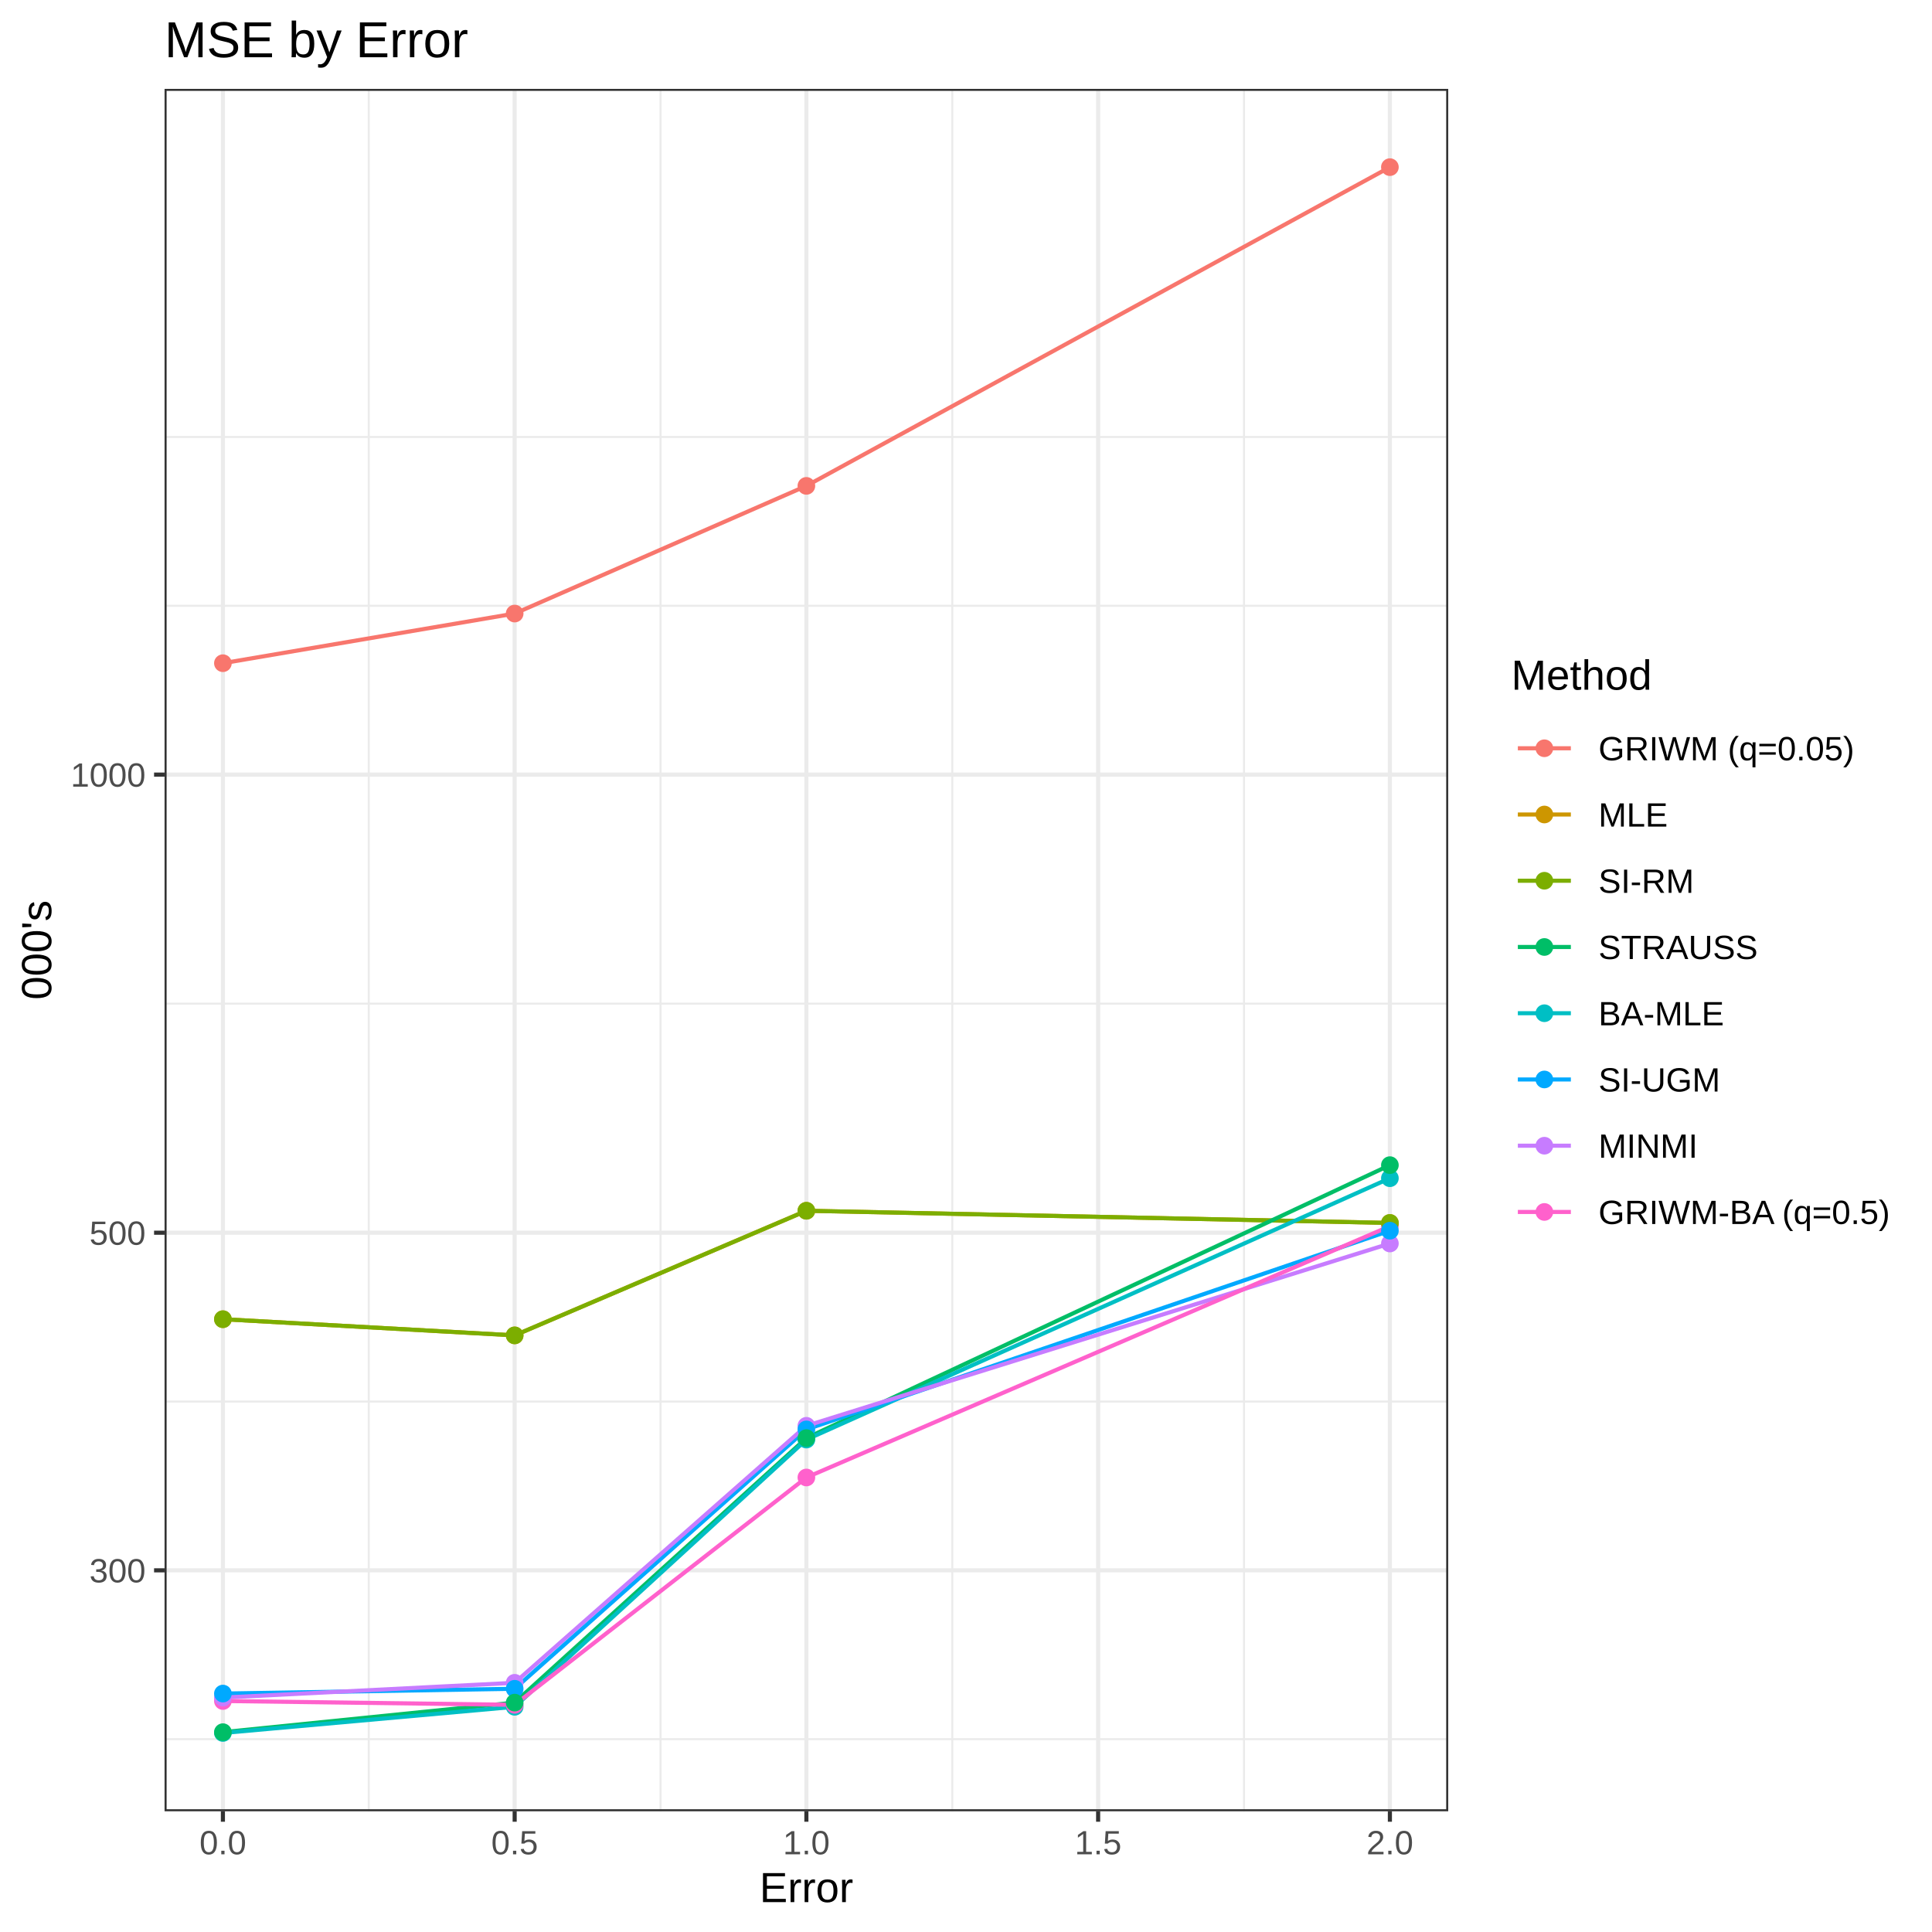
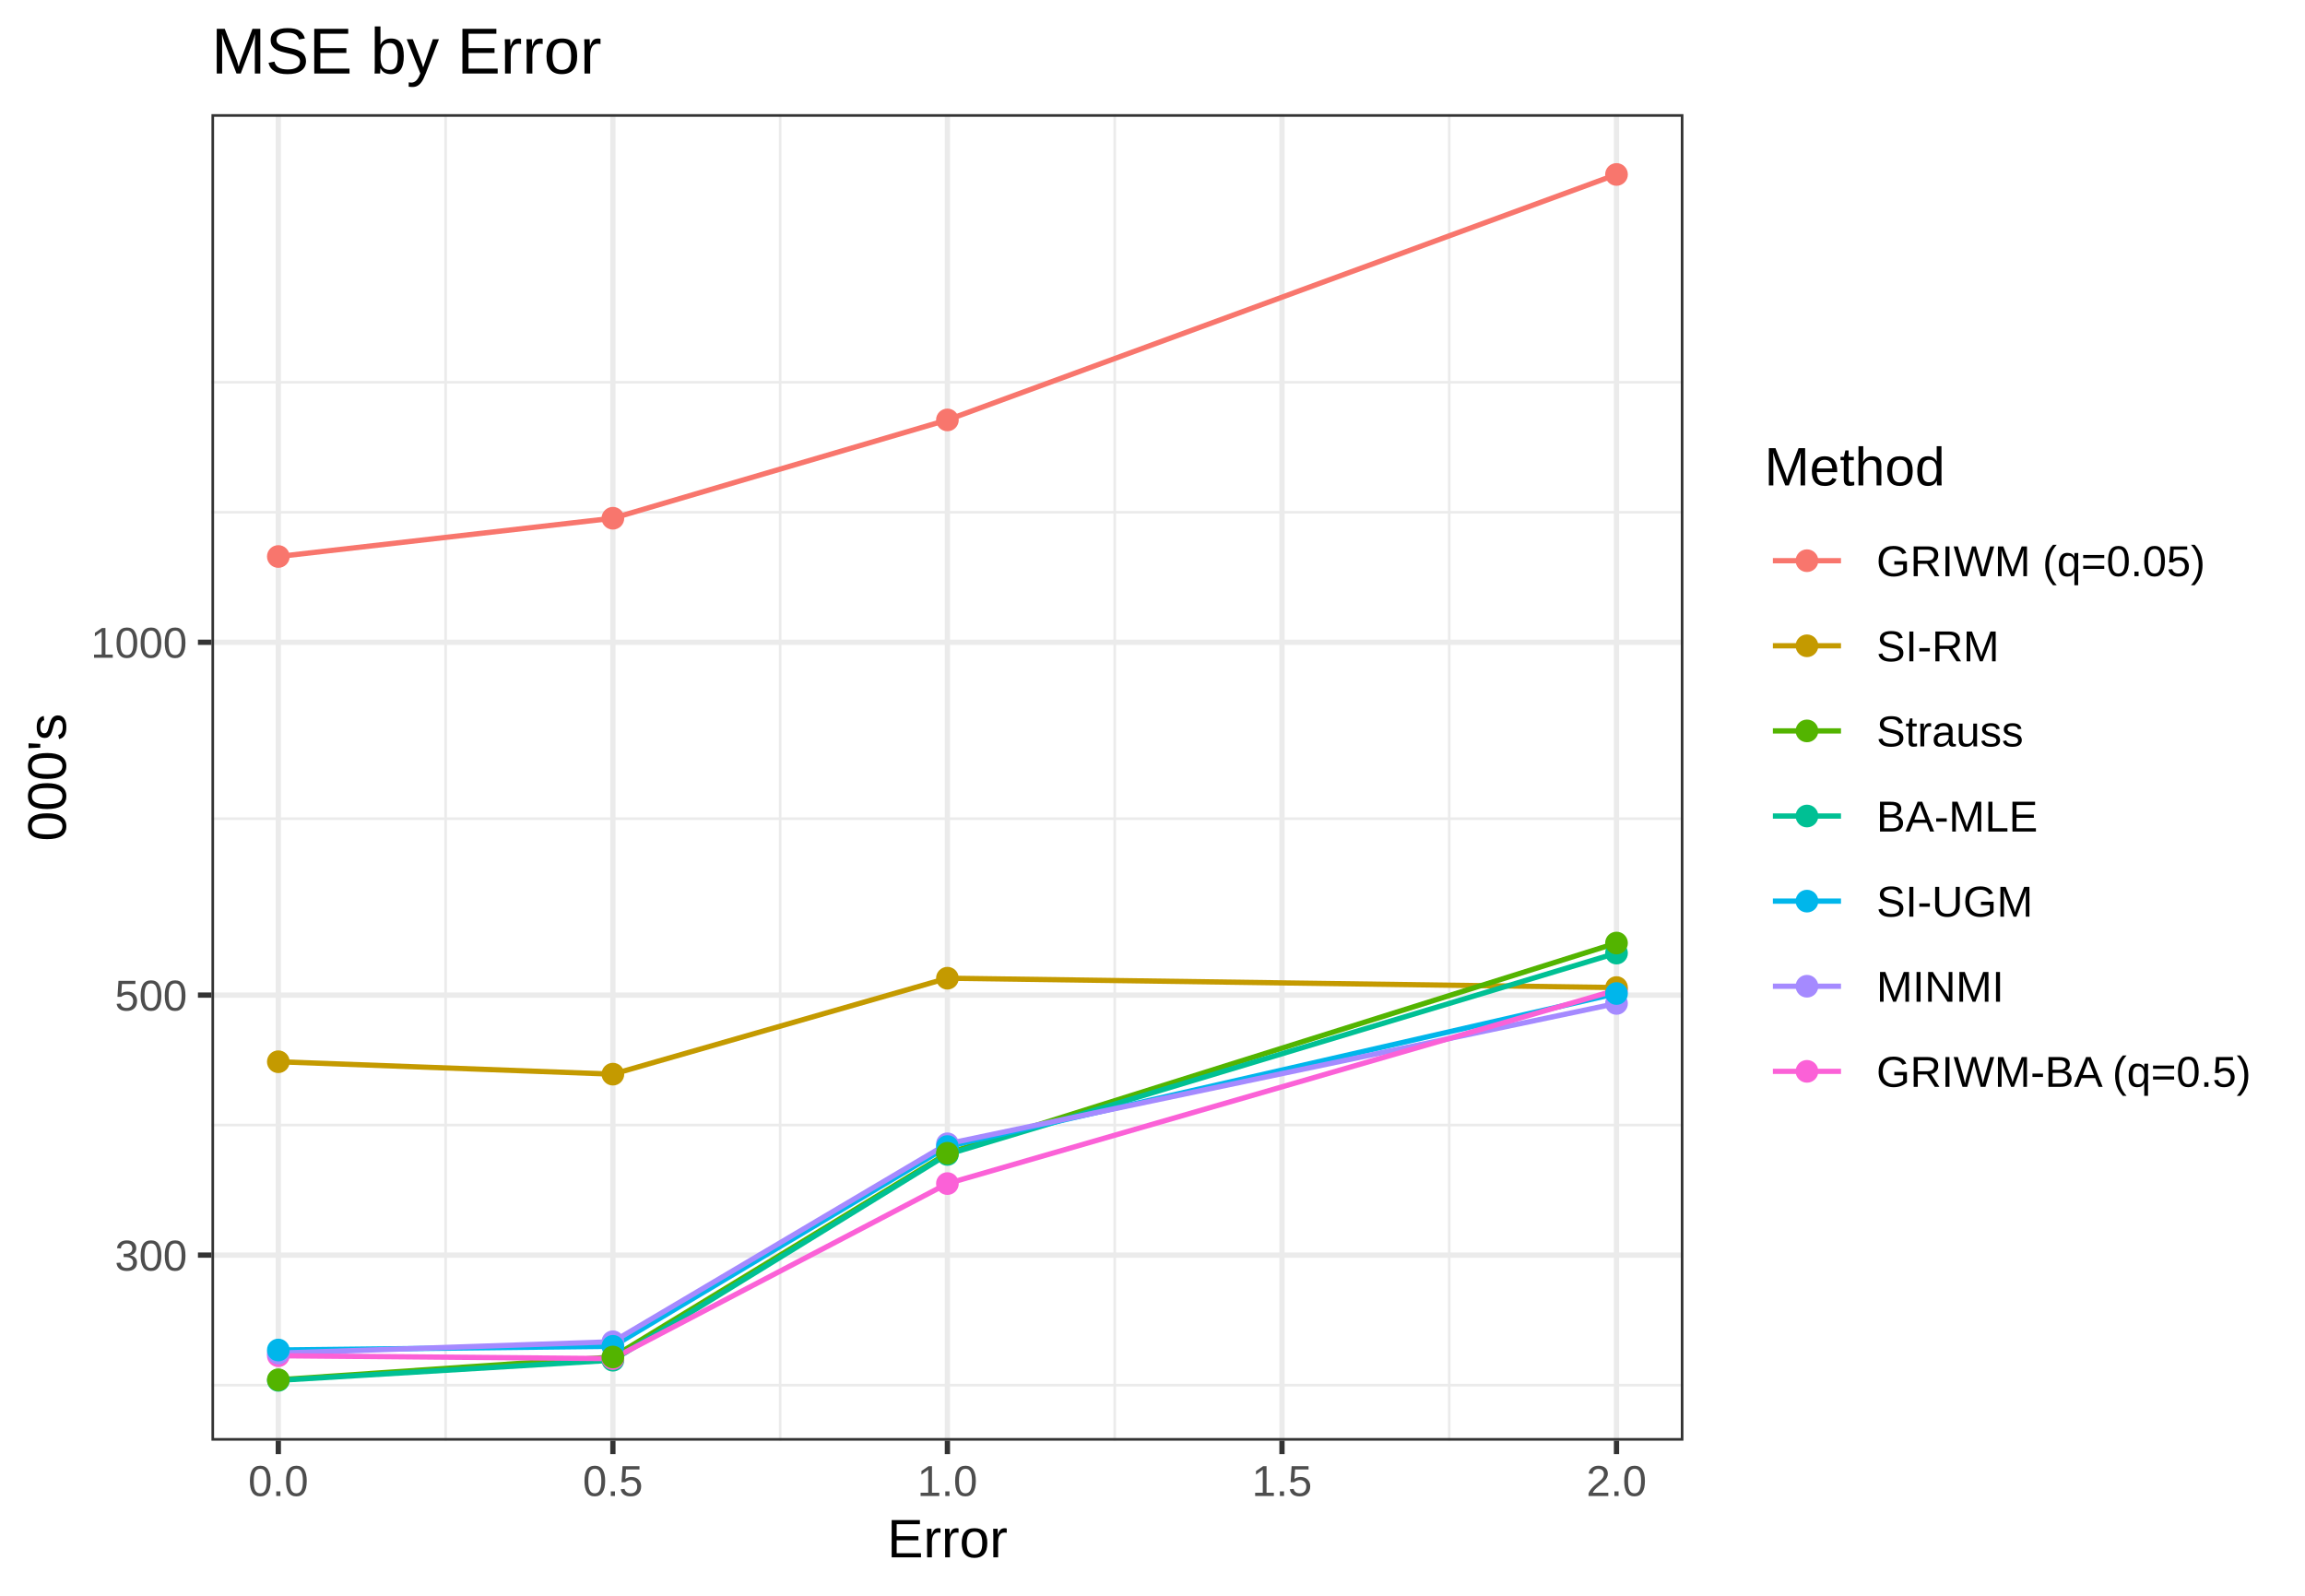
- <svg xmlns="http://www.w3.org/2000/svg" class="svglite" width="504.00pt" height="504.00pt" viewBox="0 0 504.00 504.00">
+ <svg xmlns="http://www.w3.org/2000/svg" class="svglite" width="468.00pt" height="324.00pt" viewBox="0 0 468.00 324.00">
  <defs>
    <style type="text/css">
    .svglite line, .svglite polyline, .svglite polygon, .svglite path, .svglite rect, .svglite circle {
      fill: none;
      stroke: #000000;
      stroke-linecap: round;
      stroke-linejoin: round;
      stroke-miterlimit: 10.00;
    }
    .svglite text {
      white-space: pre;
    }
  </style>
  </defs>
  <rect width="100%" height="100%" style="stroke: none; fill: #FFFFFF;" />
  <defs>
-     <clipPath id="cpMC4wMHw1MDQuMDB8MC4wMHw1MDQuMDA=">
-       <rect x="0.00" y="0.00" width="504.00" height="504.00" />
+     <clipPath id="cpMC4wMHw0NjguMDB8MC4wMHwzMjQuMDA=">
+       <rect x="0.00" y="0.00" width="468.00" height="324.00" />
    </clipPath>
  </defs>
-   <g clip-path="url(#cpMC4wMHw1MDQuMDB8MC4wMHw1MDQuMDA=)">
-     <rect x="0" y="-0" width="504.00" height="504.00" style="stroke-width: 1.07; stroke: #FFFFFF; fill: #FFFFFF;" />
+   <g clip-path="url(#cpMC4wMHw0NjguMDB8MC4wMHwzMjQuMDA=)">
+     <rect x="0" y="0.00" width="468.00" height="324.00" style="stroke-width: 1.07; stroke: #FFFFFF; fill: #FFFFFF;" />
  </g>
  <defs>
-     <clipPath id="cpNDIuOTN8Mzc3LjgwfDIzLjE4fDQ3Mi41MA==">
-       <rect x="42.93" y="23.18" width="334.87" height="449.33" />
+     <clipPath id="cpNDIuOTN8MzQxLjgwfDIzLjE4fDI5Mi41MA==">
+       <rect x="42.93" y="23.18" width="298.87" height="269.33" />
    </clipPath>
  </defs>
-   <g clip-path="url(#cpNDIuOTN8Mzc3LjgwfDIzLjE4fDQ3Mi41MA==)">
-     <rect x="42.93" y="23.18" width="334.87" height="449.33" style="stroke-width: 1.07; stroke: none; fill: #FFFFFF;" />
-     <polyline points="42.93,453.69 377.80,453.69 " style="stroke-width: 0.53; stroke: #EBEBEB; stroke-linecap: butt;" />
-     <polyline points="42.93,365.62 377.80,365.62 " style="stroke-width: 0.53; stroke: #EBEBEB; stroke-linecap: butt;" />
-     <polyline points="42.93,261.82 377.80,261.82 " style="stroke-width: 0.53; stroke: #EBEBEB; stroke-linecap: butt;" />
-     <polyline points="42.93,158.03 377.80,158.03 " style="stroke-width: 0.53; stroke: #EBEBEB; stroke-linecap: butt;" />
-     <polyline points="42.93,113.99 377.80,113.99 " style="stroke-width: 0.53; stroke: #EBEBEB; stroke-linecap: butt;" />
-     <polyline points="96.20,472.50 96.20,23.18 " style="stroke-width: 0.53; stroke: #EBEBEB; stroke-linecap: butt;" />
-     <polyline points="172.31,472.50 172.31,23.18 " style="stroke-width: 0.53; stroke: #EBEBEB; stroke-linecap: butt;" />
-     <polyline points="248.42,472.50 248.42,23.18 " style="stroke-width: 0.53; stroke: #EBEBEB; stroke-linecap: butt;" />
-     <polyline points="324.52,472.50 324.52,23.18 " style="stroke-width: 0.53; stroke: #EBEBEB; stroke-linecap: butt;" />
-     <polyline points="42.93,409.65 377.80,409.65 " style="stroke-width: 1.07; stroke: #EBEBEB; stroke-linecap: butt;" />
-     <polyline points="42.93,321.58 377.80,321.58 " style="stroke-width: 1.07; stroke: #EBEBEB; stroke-linecap: butt;" />
-     <polyline points="42.93,202.07 377.80,202.07 " style="stroke-width: 1.07; stroke: #EBEBEB; stroke-linecap: butt;" />
-     <polyline points="58.15,472.50 58.15,23.18 " style="stroke-width: 1.07; stroke: #EBEBEB; stroke-linecap: butt;" />
-     <polyline points="134.26,472.50 134.26,23.18 " style="stroke-width: 1.07; stroke: #EBEBEB; stroke-linecap: butt;" />
-     <polyline points="210.36,472.50 210.36,23.18 " style="stroke-width: 1.07; stroke: #EBEBEB; stroke-linecap: butt;" />
-     <polyline points="286.47,472.50 286.47,23.18 " style="stroke-width: 1.07; stroke: #EBEBEB; stroke-linecap: butt;" />
-     <polyline points="362.58,472.50 362.58,23.18 " style="stroke-width: 1.07; stroke: #EBEBEB; stroke-linecap: butt;" />
-     <polyline points="58.15,173.01 134.26,160.06 210.36,126.75 362.58,43.60 " style="stroke-width: 1.07; stroke: #F8766D; stroke-linecap: butt;" />
-     <polyline points="58.15,344.14 134.26,348.36 210.36,315.85 362.58,319.03 " style="stroke-width: 1.07; stroke: #CD9600; stroke-linecap: butt;" />
-     <polyline points="58.15,344.14 134.26,348.36 210.36,315.85 362.58,319.03 " style="stroke-width: 1.07; stroke: #7CAE00; stroke-linecap: butt;" />
-     <polyline points="58.15,451.87 134.26,444.16 210.36,375.15 362.58,303.95 " style="stroke-width: 1.07; stroke: #00BE67; stroke-linecap: butt;" />
-     <polyline points="58.15,452.08 134.26,445.25 210.36,375.54 362.58,307.36 " style="stroke-width: 1.07; stroke: #00BFC4; stroke-linecap: butt;" />
-     <polyline points="58.15,441.80 134.26,440.55 210.36,372.89 362.58,321.05 " style="stroke-width: 1.07; stroke: #00A9FF; stroke-linecap: butt;" />
-     <polyline points="58.15,442.85 134.26,438.99 210.36,371.95 362.58,324.39 " style="stroke-width: 1.07; stroke: #C77CFF; stroke-linecap: butt;" />
-     <polyline points="58.15,443.74 134.26,444.73 210.36,385.43 362.58,319.88 " style="stroke-width: 1.07; stroke: #FF61CC; stroke-linecap: butt;" />
-     <circle cx="58.15" cy="452.08" r="1.95" style="stroke-width: 0.71; stroke: #00BFC4; fill: #00BFC4;" />
-     <circle cx="58.15" cy="443.74" r="1.95" style="stroke-width: 0.71; stroke: #FF61CC; fill: #FF61CC;" />
-     <circle cx="58.15" cy="173.01" r="1.95" style="stroke-width: 0.71; stroke: #F8766D; fill: #F8766D;" />
-     <circle cx="58.15" cy="442.85" r="1.95" style="stroke-width: 0.71; stroke: #C77CFF; fill: #C77CFF;" />
-     <circle cx="58.15" cy="344.14" r="1.95" style="stroke-width: 0.71; stroke: #CD9600; fill: #CD9600;" />
-     <circle cx="58.15" cy="344.14" r="1.95" style="stroke-width: 0.71; stroke: #7CAE00; fill: #7CAE00;" />
-     <circle cx="58.15" cy="441.80" r="1.95" style="stroke-width: 0.71; stroke: #00A9FF; fill: #00A9FF;" />
-     <circle cx="58.15" cy="451.87" r="1.95" style="stroke-width: 0.71; stroke: #00BE67; fill: #00BE67;" />
-     <circle cx="134.26" cy="445.25" r="1.95" style="stroke-width: 0.71; stroke: #00BFC4; fill: #00BFC4;" />
-     <circle cx="134.26" cy="444.73" r="1.95" style="stroke-width: 0.71; stroke: #FF61CC; fill: #FF61CC;" />
-     <circle cx="134.26" cy="160.06" r="1.95" style="stroke-width: 0.71; stroke: #F8766D; fill: #F8766D;" />
-     <circle cx="134.26" cy="438.99" r="1.95" style="stroke-width: 0.71; stroke: #C77CFF; fill: #C77CFF;" />
-     <circle cx="134.26" cy="348.36" r="1.95" style="stroke-width: 0.71; stroke: #CD9600; fill: #CD9600;" />
-     <circle cx="134.26" cy="348.36" r="1.95" style="stroke-width: 0.71; stroke: #7CAE00; fill: #7CAE00;" />
-     <circle cx="134.26" cy="440.55" r="1.95" style="stroke-width: 0.71; stroke: #00A9FF; fill: #00A9FF;" />
-     <circle cx="134.26" cy="444.16" r="1.95" style="stroke-width: 0.71; stroke: #00BE67; fill: #00BE67;" />
-     <circle cx="210.36" cy="375.54" r="1.95" style="stroke-width: 0.71; stroke: #00BFC4; fill: #00BFC4;" />
-     <circle cx="210.36" cy="385.43" r="1.95" style="stroke-width: 0.71; stroke: #FF61CC; fill: #FF61CC;" />
-     <circle cx="210.36" cy="126.75" r="1.95" style="stroke-width: 0.71; stroke: #F8766D; fill: #F8766D;" />
-     <circle cx="210.36" cy="371.95" r="1.95" style="stroke-width: 0.71; stroke: #C77CFF; fill: #C77CFF;" />
-     <circle cx="210.36" cy="315.85" r="1.95" style="stroke-width: 0.71; stroke: #CD9600; fill: #CD9600;" />
-     <circle cx="210.36" cy="315.85" r="1.95" style="stroke-width: 0.71; stroke: #7CAE00; fill: #7CAE00;" />
-     <circle cx="210.36" cy="372.89" r="1.95" style="stroke-width: 0.71; stroke: #00A9FF; fill: #00A9FF;" />
-     <circle cx="210.36" cy="375.15" r="1.95" style="stroke-width: 0.71; stroke: #00BE67; fill: #00BE67;" />
-     <circle cx="362.58" cy="307.36" r="1.95" style="stroke-width: 0.71; stroke: #00BFC4; fill: #00BFC4;" />
-     <circle cx="362.58" cy="319.88" r="1.95" style="stroke-width: 0.71; stroke: #FF61CC; fill: #FF61CC;" />
-     <circle cx="362.58" cy="43.60" r="1.95" style="stroke-width: 0.71; stroke: #F8766D; fill: #F8766D;" />
-     <circle cx="362.58" cy="324.39" r="1.95" style="stroke-width: 0.71; stroke: #C77CFF; fill: #C77CFF;" />
-     <circle cx="362.58" cy="319.03" r="1.95" style="stroke-width: 0.71; stroke: #CD9600; fill: #CD9600;" />
-     <circle cx="362.58" cy="319.03" r="1.95" style="stroke-width: 0.71; stroke: #7CAE00; fill: #7CAE00;" />
-     <circle cx="362.58" cy="321.05" r="1.95" style="stroke-width: 0.71; stroke: #00A9FF; fill: #00A9FF;" />
-     <circle cx="362.58" cy="303.95" r="1.95" style="stroke-width: 0.71; stroke: #00BE67; fill: #00BE67;" />
-     <rect x="42.93" y="23.18" width="334.87" height="449.33" style="stroke-width: 1.07; stroke: #333333;" />
+   <g clip-path="url(#cpNDIuOTN8MzQxLjgwfDIzLjE4fDI5Mi41MA==)">
+     <rect x="42.93" y="23.18" width="298.87" height="269.33" style="stroke-width: 1.07; stroke: none; fill: #FFFFFF;" />
+     <polyline points="42.93,281.23 341.80,281.23 " style="stroke-width: 0.53; stroke: #EBEBEB; stroke-linecap: butt;" />
+     <polyline points="42.93,228.43 341.80,228.43 " style="stroke-width: 0.53; stroke: #EBEBEB; stroke-linecap: butt;" />
+     <polyline points="42.93,166.22 341.80,166.22 " style="stroke-width: 0.53; stroke: #EBEBEB; stroke-linecap: butt;" />
+     <polyline points="42.93,104.01 341.80,104.01 " style="stroke-width: 0.53; stroke: #EBEBEB; stroke-linecap: butt;" />
+     <polyline points="42.93,77.61 341.80,77.61 " style="stroke-width: 0.53; stroke: #EBEBEB; stroke-linecap: butt;" />
+     <polyline points="90.48,292.50 90.48,23.18 " style="stroke-width: 0.53; stroke: #EBEBEB; stroke-linecap: butt;" />
+     <polyline points="158.40,292.50 158.40,23.18 " style="stroke-width: 0.53; stroke: #EBEBEB; stroke-linecap: butt;" />
+     <polyline points="226.33,292.50 226.33,23.18 " style="stroke-width: 0.53; stroke: #EBEBEB; stroke-linecap: butt;" />
+     <polyline points="294.25,292.50 294.25,23.18 " style="stroke-width: 0.53; stroke: #EBEBEB; stroke-linecap: butt;" />
+     <polyline points="42.93,254.83 341.80,254.83 " style="stroke-width: 1.07; stroke: #EBEBEB; stroke-linecap: butt;" />
+     <polyline points="42.93,202.04 341.80,202.04 " style="stroke-width: 1.07; stroke: #EBEBEB; stroke-linecap: butt;" />
+     <polyline points="42.93,130.40 341.80,130.40 " style="stroke-width: 1.07; stroke: #EBEBEB; stroke-linecap: butt;" />
+     <polyline points="56.51,292.50 56.51,23.18 " style="stroke-width: 1.07; stroke: #EBEBEB; stroke-linecap: butt;" />
+     <polyline points="124.44,292.50 124.44,23.18 " style="stroke-width: 1.07; stroke: #EBEBEB; stroke-linecap: butt;" />
+     <polyline points="192.36,292.50 192.36,23.18 " style="stroke-width: 1.07; stroke: #EBEBEB; stroke-linecap: butt;" />
+     <polyline points="260.29,292.50 260.29,23.18 " style="stroke-width: 1.07; stroke: #EBEBEB; stroke-linecap: butt;" />
+     <polyline points="328.21,292.50 328.21,23.18 " style="stroke-width: 1.07; stroke: #EBEBEB; stroke-linecap: butt;" />
+     <polyline points="56.51,112.99 124.44,105.22 192.36,85.26 328.21,35.42 " style="stroke-width: 1.07; stroke: #F8766D; stroke-linecap: butt;" />
+     <polyline points="56.51,215.57 124.44,218.09 192.36,198.61 328.21,200.51 " style="stroke-width: 1.07; stroke: #C49A00; stroke-linecap: butt;" />
+     <polyline points="56.51,280.14 124.44,275.52 192.36,234.15 328.21,191.47 " style="stroke-width: 1.07; stroke: #53B400; stroke-linecap: butt;" />
+     <polyline points="56.51,280.26 124.44,276.17 192.36,234.39 328.21,193.51 " style="stroke-width: 1.07; stroke: #00C094; stroke-linecap: butt;" />
+     <polyline points="56.51,274.10 124.44,273.35 192.36,232.79 328.21,201.72 " style="stroke-width: 1.07; stroke: #00B6EB; stroke-linecap: butt;" />
+     <polyline points="56.51,274.73 124.44,272.42 192.36,232.23 328.21,203.73 " style="stroke-width: 1.07; stroke: #A58AFF; stroke-linecap: butt;" />
+     <polyline points="56.51,275.26 124.44,275.85 192.36,240.31 328.21,201.02 " style="stroke-width: 1.07; stroke: #FB61D7; stroke-linecap: butt;" />
+     <circle cx="56.51" cy="280.26" r="1.95" style="stroke-width: 0.71; stroke: #00C094; fill: #00C094;" />
+     <circle cx="56.51" cy="275.26" r="1.95" style="stroke-width: 0.71; stroke: #FB61D7; fill: #FB61D7;" />
+     <circle cx="56.51" cy="112.99" r="1.95" style="stroke-width: 0.71; stroke: #F8766D; fill: #F8766D;" />
+     <circle cx="56.51" cy="274.73" r="1.95" style="stroke-width: 0.71; stroke: #A58AFF; fill: #A58AFF;" />
+     <circle cx="56.51" cy="215.57" r="1.95" style="stroke-width: 0.71; stroke: #C49A00; fill: #C49A00;" />
+     <circle cx="56.51" cy="274.10" r="1.95" style="stroke-width: 0.71; stroke: #00B6EB; fill: #00B6EB;" />
+     <circle cx="56.51" cy="280.14" r="1.95" style="stroke-width: 0.71; stroke: #53B400; fill: #53B400;" />
+     <circle cx="124.44" cy="276.17" r="1.95" style="stroke-width: 0.71; stroke: #00C094; fill: #00C094;" />
+     <circle cx="124.44" cy="275.85" r="1.95" style="stroke-width: 0.71; stroke: #FB61D7; fill: #FB61D7;" />
+     <circle cx="124.44" cy="105.22" r="1.95" style="stroke-width: 0.71; stroke: #F8766D; fill: #F8766D;" />
+     <circle cx="124.44" cy="272.42" r="1.95" style="stroke-width: 0.71; stroke: #A58AFF; fill: #A58AFF;" />
+     <circle cx="124.44" cy="218.09" r="1.95" style="stroke-width: 0.71; stroke: #C49A00; fill: #C49A00;" />
+     <circle cx="124.44" cy="273.35" r="1.95" style="stroke-width: 0.71; stroke: #00B6EB; fill: #00B6EB;" />
+     <circle cx="124.44" cy="275.52" r="1.95" style="stroke-width: 0.71; stroke: #53B400; fill: #53B400;" />
+     <circle cx="192.36" cy="234.39" r="1.95" style="stroke-width: 0.71; stroke: #00C094; fill: #00C094;" />
+     <circle cx="192.36" cy="240.31" r="1.95" style="stroke-width: 0.71; stroke: #FB61D7; fill: #FB61D7;" />
+     <circle cx="192.36" cy="85.26" r="1.95" style="stroke-width: 0.71; stroke: #F8766D; fill: #F8766D;" />
+     <circle cx="192.36" cy="232.23" r="1.95" style="stroke-width: 0.71; stroke: #A58AFF; fill: #A58AFF;" />
+     <circle cx="192.36" cy="198.61" r="1.95" style="stroke-width: 0.71; stroke: #C49A00; fill: #C49A00;" />
+     <circle cx="192.36" cy="232.79" r="1.95" style="stroke-width: 0.71; stroke: #00B6EB; fill: #00B6EB;" />
+     <circle cx="192.36" cy="234.15" r="1.95" style="stroke-width: 0.71; stroke: #53B400; fill: #53B400;" />
+     <circle cx="328.21" cy="193.51" r="1.95" style="stroke-width: 0.71; stroke: #00C094; fill: #00C094;" />
+     <circle cx="328.21" cy="201.02" r="1.95" style="stroke-width: 0.71; stroke: #FB61D7; fill: #FB61D7;" />
+     <circle cx="328.21" cy="35.42" r="1.95" style="stroke-width: 0.71; stroke: #F8766D; fill: #F8766D;" />
+     <circle cx="328.21" cy="203.73" r="1.95" style="stroke-width: 0.71; stroke: #A58AFF; fill: #A58AFF;" />
+     <circle cx="328.21" cy="200.51" r="1.95" style="stroke-width: 0.71; stroke: #C49A00; fill: #C49A00;" />
+     <circle cx="328.21" cy="201.72" r="1.95" style="stroke-width: 0.71; stroke: #00B6EB; fill: #00B6EB;" />
+     <circle cx="328.21" cy="191.47" r="1.95" style="stroke-width: 0.71; stroke: #53B400; fill: #53B400;" />
+     <rect x="42.93" y="23.18" width="298.87" height="269.33" style="stroke-width: 1.07; stroke: #333333;" />
  </g>
-   <g clip-path="url(#cpMC4wMHw1MDQuMDB8MC4wMHw1MDQuMDA=)">
-     <text x="38.00" y="412.80" text-anchor="end" style="font-size: 8.80px;fill: #4D4D4D; font-family: &quot;Arial&quot;;" textLength="14.69px" lengthAdjust="spacingAndGlyphs">300</text>
-     <text x="38.00" y="324.73" text-anchor="end" style="font-size: 8.80px;fill: #4D4D4D; font-family: &quot;Arial&quot;;" textLength="14.69px" lengthAdjust="spacingAndGlyphs">500</text>
-     <text x="38.00" y="205.22" text-anchor="end" style="font-size: 8.80px;fill: #4D4D4D; font-family: &quot;Arial&quot;;" textLength="19.58px" lengthAdjust="spacingAndGlyphs">1000</text>
-     <polyline points="40.19,409.65 42.93,409.65 " style="stroke-width: 1.07; stroke: #333333; stroke-linecap: butt;" />
-     <polyline points="40.19,321.58 42.93,321.58 " style="stroke-width: 1.07; stroke: #333333; stroke-linecap: butt;" />
-     <polyline points="40.19,202.07 42.93,202.07 " style="stroke-width: 1.07; stroke: #333333; stroke-linecap: butt;" />
-     <polyline points="58.15,475.24 58.15,472.50 " style="stroke-width: 1.07; stroke: #333333; stroke-linecap: butt;" />
-     <polyline points="134.26,475.24 134.26,472.50 " style="stroke-width: 1.07; stroke: #333333; stroke-linecap: butt;" />
-     <polyline points="210.36,475.24 210.36,472.50 " style="stroke-width: 1.07; stroke: #333333; stroke-linecap: butt;" />
-     <polyline points="286.47,475.24 286.47,472.50 " style="stroke-width: 1.07; stroke: #333333; stroke-linecap: butt;" />
-     <polyline points="362.58,475.24 362.58,472.50 " style="stroke-width: 1.07; stroke: #333333; stroke-linecap: butt;" />
-     <text x="58.15" y="483.74" text-anchor="middle" style="font-size: 8.80px;fill: #4D4D4D; font-family: &quot;Arial&quot;;" textLength="12.24px" lengthAdjust="spacingAndGlyphs">0.0</text>
-     <text x="134.26" y="483.74" text-anchor="middle" style="font-size: 8.80px;fill: #4D4D4D; font-family: &quot;Arial&quot;;" textLength="12.24px" lengthAdjust="spacingAndGlyphs">0.5</text>
-     <text x="210.36" y="483.74" text-anchor="middle" style="font-size: 8.80px;fill: #4D4D4D; font-family: &quot;Arial&quot;;" textLength="12.24px" lengthAdjust="spacingAndGlyphs">1.0</text>
-     <text x="286.47" y="483.74" text-anchor="middle" style="font-size: 8.80px;fill: #4D4D4D; font-family: &quot;Arial&quot;;" textLength="12.24px" lengthAdjust="spacingAndGlyphs">1.5</text>
-     <text x="362.58" y="483.74" text-anchor="middle" style="font-size: 8.80px;fill: #4D4D4D; font-family: &quot;Arial&quot;;" textLength="12.24px" lengthAdjust="spacingAndGlyphs">2.0</text>
-     <text x="210.36" y="496.20" text-anchor="middle" style="font-size: 11.00px; font-family: &quot;Arial&quot;;" textLength="24.45px" lengthAdjust="spacingAndGlyphs">Error</text>
-     <text transform="translate(13.36,247.84) rotate(-90)" text-anchor="middle" style="font-size: 11.00px; font-family: &quot;Arial&quot;;" textLength="25.96px" lengthAdjust="spacingAndGlyphs">000's</text>
-     <rect x="388.76" y="165.40" width="109.76" height="164.87" style="stroke-width: 1.07; stroke: none; fill: #FFFFFF;" />
-     <text x="394.24" y="179.92" style="font-size: 11.00px; font-family: &quot;Arial&quot;;" textLength="36.71px" lengthAdjust="spacingAndGlyphs">Method</text>
-     <rect x="394.24" y="186.56" width="17.28" height="17.28" style="stroke-width: 1.07; stroke: none; fill: #FFFFFF;" />
-     <line x1="395.96" y1="195.20" x2="409.79" y2="195.20" style="stroke-width: 1.07; stroke: #F8766D; stroke-linecap: butt;" />
-     <circle cx="402.88" cy="195.20" r="1.95" style="stroke-width: 0.71; stroke: #F8766D; fill: #F8766D;" />
-     <rect x="394.24" y="203.84" width="17.28" height="17.28" style="stroke-width: 1.07; stroke: none; fill: #FFFFFF;" />
-     <line x1="395.96" y1="212.48" x2="409.79" y2="212.48" style="stroke-width: 1.07; stroke: #CD9600; stroke-linecap: butt;" />
-     <circle cx="402.88" cy="212.48" r="1.95" style="stroke-width: 0.71; stroke: #CD9600; fill: #CD9600;" />
-     <rect x="394.24" y="221.12" width="17.28" height="17.28" style="stroke-width: 1.07; stroke: none; fill: #FFFFFF;" />
-     <line x1="395.96" y1="229.76" x2="409.79" y2="229.76" style="stroke-width: 1.07; stroke: #7CAE00; stroke-linecap: butt;" />
-     <circle cx="402.88" cy="229.76" r="1.95" style="stroke-width: 0.71; stroke: #7CAE00; fill: #7CAE00;" />
-     <rect x="394.24" y="238.40" width="17.28" height="17.28" style="stroke-width: 1.07; stroke: none; fill: #FFFFFF;" />
-     <line x1="395.96" y1="247.04" x2="409.79" y2="247.04" style="stroke-width: 1.07; stroke: #00BE67; stroke-linecap: butt;" />
-     <circle cx="402.88" cy="247.04" r="1.95" style="stroke-width: 0.71; stroke: #00BE67; fill: #00BE67;" />
-     <rect x="394.24" y="255.68" width="17.28" height="17.28" style="stroke-width: 1.07; stroke: none; fill: #FFFFFF;" />
-     <line x1="395.96" y1="264.32" x2="409.79" y2="264.32" style="stroke-width: 1.07; stroke: #00BFC4; stroke-linecap: butt;" />
-     <circle cx="402.88" cy="264.32" r="1.95" style="stroke-width: 0.71; stroke: #00BFC4; fill: #00BFC4;" />
-     <rect x="394.24" y="272.96" width="17.28" height="17.28" style="stroke-width: 1.07; stroke: none; fill: #FFFFFF;" />
-     <line x1="395.96" y1="281.60" x2="409.79" y2="281.60" style="stroke-width: 1.07; stroke: #00A9FF; stroke-linecap: butt;" />
-     <circle cx="402.88" cy="281.60" r="1.95" style="stroke-width: 0.71; stroke: #00A9FF; fill: #00A9FF;" />
-     <rect x="394.24" y="290.24" width="17.28" height="17.28" style="stroke-width: 1.07; stroke: none; fill: #FFFFFF;" />
-     <line x1="395.96" y1="298.88" x2="409.79" y2="298.88" style="stroke-width: 1.07; stroke: #C77CFF; stroke-linecap: butt;" />
-     <circle cx="402.88" cy="298.88" r="1.95" style="stroke-width: 0.71; stroke: #C77CFF; fill: #C77CFF;" />
-     <rect x="394.24" y="307.52" width="17.28" height="17.28" style="stroke-width: 1.07; stroke: none; fill: #FFFFFF;" />
-     <line x1="395.96" y1="316.16" x2="409.79" y2="316.16" style="stroke-width: 1.07; stroke: #FF61CC; stroke-linecap: butt;" />
-     <circle cx="402.88" cy="316.16" r="1.95" style="stroke-width: 0.71; stroke: #FF61CC; fill: #FF61CC;" />
-     <text x="416.99" y="198.35" style="font-size: 8.80px; font-family: &quot;Arial&quot;;" textLength="66.76px" lengthAdjust="spacingAndGlyphs">GRIWM (q=0.05)</text>
-     <text x="416.99" y="215.63" style="font-size: 8.80px; font-family: &quot;Arial&quot;;" textLength="18.09px" lengthAdjust="spacingAndGlyphs">MLE</text>
-     <text x="416.99" y="232.91" style="font-size: 8.80px; font-family: &quot;Arial&quot;;" textLength="24.93px" lengthAdjust="spacingAndGlyphs">SI-RM</text>
-     <text x="416.99" y="250.19" style="font-size: 8.80px; font-family: &quot;Arial&quot;;" textLength="41.54px" lengthAdjust="spacingAndGlyphs">STRAUSS</text>
-     <text x="416.99" y="267.47" style="font-size: 8.80px; font-family: &quot;Arial&quot;;" textLength="32.76px" lengthAdjust="spacingAndGlyphs">BA-MLE</text>
-     <text x="416.99" y="284.75" style="font-size: 8.80px; font-family: &quot;Arial&quot;;" textLength="31.77px" lengthAdjust="spacingAndGlyphs">SI-UGM</text>
-     <text x="416.99" y="302.03" style="font-size: 8.80px; font-family: &quot;Arial&quot;;" textLength="25.91px" lengthAdjust="spacingAndGlyphs">MINMI</text>
-     <text x="416.99" y="319.31" style="font-size: 8.80px; font-family: &quot;Arial&quot;;" textLength="76.05px" lengthAdjust="spacingAndGlyphs">GRIWM-BA (q=0.5)</text>
+   <g clip-path="url(#cpMC4wMHw0NjguMDB8MC4wMHwzMjQuMDA=)">
+     <text x="38.00" y="257.98" text-anchor="end" style="font-size: 8.80px;fill: #4D4D4D; font-family: &quot;Arial&quot;;" textLength="14.69px" lengthAdjust="spacingAndGlyphs">300</text>
+     <text x="38.00" y="205.19" text-anchor="end" style="font-size: 8.80px;fill: #4D4D4D; font-family: &quot;Arial&quot;;" textLength="14.69px" lengthAdjust="spacingAndGlyphs">500</text>
+     <text x="38.00" y="133.55" text-anchor="end" style="font-size: 8.80px;fill: #4D4D4D; font-family: &quot;Arial&quot;;" textLength="19.58px" lengthAdjust="spacingAndGlyphs">1000</text>
+     <polyline points="40.19,254.83 42.93,254.83 " style="stroke-width: 1.07; stroke: #333333; stroke-linecap: butt;" />
+     <polyline points="40.19,202.04 42.93,202.04 " style="stroke-width: 1.07; stroke: #333333; stroke-linecap: butt;" />
+     <polyline points="40.19,130.40 42.93,130.40 " style="stroke-width: 1.07; stroke: #333333; stroke-linecap: butt;" />
+     <polyline points="56.51,295.24 56.51,292.50 " style="stroke-width: 1.07; stroke: #333333; stroke-linecap: butt;" />
+     <polyline points="124.44,295.24 124.44,292.50 " style="stroke-width: 1.07; stroke: #333333; stroke-linecap: butt;" />
+     <polyline points="192.36,295.24 192.36,292.50 " style="stroke-width: 1.07; stroke: #333333; stroke-linecap: butt;" />
+     <polyline points="260.29,295.24 260.29,292.50 " style="stroke-width: 1.07; stroke: #333333; stroke-linecap: butt;" />
+     <polyline points="328.21,295.24 328.21,292.50 " style="stroke-width: 1.07; stroke: #333333; stroke-linecap: butt;" />
+     <text x="56.51" y="303.74" text-anchor="middle" style="font-size: 8.80px;fill: #4D4D4D; font-family: &quot;Arial&quot;;" textLength="12.24px" lengthAdjust="spacingAndGlyphs">0.0</text>
+     <text x="124.44" y="303.74" text-anchor="middle" style="font-size: 8.80px;fill: #4D4D4D; font-family: &quot;Arial&quot;;" textLength="12.24px" lengthAdjust="spacingAndGlyphs">0.5</text>
+     <text x="192.36" y="303.74" text-anchor="middle" style="font-size: 8.80px;fill: #4D4D4D; font-family: &quot;Arial&quot;;" textLength="12.24px" lengthAdjust="spacingAndGlyphs">1.0</text>
+     <text x="260.29" y="303.74" text-anchor="middle" style="font-size: 8.80px;fill: #4D4D4D; font-family: &quot;Arial&quot;;" textLength="12.24px" lengthAdjust="spacingAndGlyphs">1.5</text>
+     <text x="328.21" y="303.74" text-anchor="middle" style="font-size: 8.80px;fill: #4D4D4D; font-family: &quot;Arial&quot;;" textLength="12.24px" lengthAdjust="spacingAndGlyphs">2.0</text>
+     <text x="192.36" y="316.20" text-anchor="middle" style="font-size: 11.00px; font-family: &quot;Arial&quot;;" textLength="24.45px" lengthAdjust="spacingAndGlyphs">Error</text>
+     <text transform="translate(13.36,157.84) rotate(-90)" text-anchor="middle" style="font-size: 11.00px; font-family: &quot;Arial&quot;;" textLength="25.96px" lengthAdjust="spacingAndGlyphs">000's</text>
+     <rect x="352.76" y="84.04" width="109.76" height="147.59" style="stroke-width: 1.07; stroke: none; fill: #FFFFFF;" />
+     <text x="358.24" y="98.56" style="font-size: 11.00px; font-family: &quot;Arial&quot;;" textLength="36.71px" lengthAdjust="spacingAndGlyphs">Method</text>
+     <rect x="358.24" y="105.20" width="17.28" height="17.28" style="stroke-width: 1.07; stroke: none; fill: #FFFFFF;" />
+     <line x1="359.96" y1="113.84" x2="373.79" y2="113.84" style="stroke-width: 1.07; stroke: #F8766D; stroke-linecap: butt;" />
+     <circle cx="366.88" cy="113.84" r="1.95" style="stroke-width: 0.71; stroke: #F8766D; fill: #F8766D;" />
+     <rect x="358.24" y="122.48" width="17.28" height="17.28" style="stroke-width: 1.07; stroke: none; fill: #FFFFFF;" />
+     <line x1="359.96" y1="131.12" x2="373.79" y2="131.12" style="stroke-width: 1.07; stroke: #C49A00; stroke-linecap: butt;" />
+     <circle cx="366.88" cy="131.12" r="1.95" style="stroke-width: 0.71; stroke: #C49A00; fill: #C49A00;" />
+     <rect x="358.24" y="139.76" width="17.28" height="17.28" style="stroke-width: 1.07; stroke: none; fill: #FFFFFF;" />
+     <line x1="359.96" y1="148.40" x2="373.79" y2="148.40" style="stroke-width: 1.07; stroke: #53B400; stroke-linecap: butt;" />
+     <circle cx="366.88" cy="148.40" r="1.95" style="stroke-width: 0.71; stroke: #53B400; fill: #53B400;" />
+     <rect x="358.24" y="157.04" width="17.28" height="17.28" style="stroke-width: 1.07; stroke: none; fill: #FFFFFF;" />
+     <line x1="359.96" y1="165.68" x2="373.79" y2="165.68" style="stroke-width: 1.07; stroke: #00C094; stroke-linecap: butt;" />
+     <circle cx="366.88" cy="165.68" r="1.95" style="stroke-width: 0.71; stroke: #00C094; fill: #00C094;" />
+     <rect x="358.24" y="174.32" width="17.28" height="17.28" style="stroke-width: 1.07; stroke: none; fill: #FFFFFF;" />
+     <line x1="359.96" y1="182.96" x2="373.79" y2="182.96" style="stroke-width: 1.07; stroke: #00B6EB; stroke-linecap: butt;" />
+     <circle cx="366.88" cy="182.96" r="1.95" style="stroke-width: 0.71; stroke: #00B6EB; fill: #00B6EB;" />
+     <rect x="358.24" y="191.60" width="17.28" height="17.28" style="stroke-width: 1.07; stroke: none; fill: #FFFFFF;" />
+     <line x1="359.96" y1="200.24" x2="373.79" y2="200.24" style="stroke-width: 1.07; stroke: #A58AFF; stroke-linecap: butt;" />
+     <circle cx="366.88" cy="200.24" r="1.95" style="stroke-width: 0.71; stroke: #A58AFF; fill: #A58AFF;" />
+     <rect x="358.24" y="208.88" width="17.28" height="17.28" style="stroke-width: 1.07; stroke: none; fill: #FFFFFF;" />
+     <line x1="359.96" y1="217.52" x2="373.79" y2="217.52" style="stroke-width: 1.07; stroke: #FB61D7; stroke-linecap: butt;" />
+     <circle cx="366.88" cy="217.52" r="1.95" style="stroke-width: 0.71; stroke: #FB61D7; fill: #FB61D7;" />
+     <text x="380.99" y="116.99" style="font-size: 8.80px; font-family: &quot;Arial&quot;;" textLength="66.76px" lengthAdjust="spacingAndGlyphs">GRIWM (q=0.05)</text>
+     <text x="380.99" y="134.27" style="font-size: 8.80px; font-family: &quot;Arial&quot;;" textLength="24.93px" lengthAdjust="spacingAndGlyphs">SI-RM</text>
+     <text x="380.99" y="151.55" style="font-size: 8.80px; font-family: &quot;Arial&quot;;" textLength="29.84px" lengthAdjust="spacingAndGlyphs">Strauss</text>
+     <text x="380.99" y="168.83" style="font-size: 8.80px; font-family: &quot;Arial&quot;;" textLength="32.76px" lengthAdjust="spacingAndGlyphs">BA-MLE</text>
+     <text x="380.99" y="186.11" style="font-size: 8.80px; font-family: &quot;Arial&quot;;" textLength="31.77px" lengthAdjust="spacingAndGlyphs">SI-UGM</text>
+     <text x="380.99" y="203.39" style="font-size: 8.80px; font-family: &quot;Arial&quot;;" textLength="25.91px" lengthAdjust="spacingAndGlyphs">MINMI</text>
+     <text x="380.99" y="220.67" style="font-size: 8.80px; font-family: &quot;Arial&quot;;" textLength="76.05px" lengthAdjust="spacingAndGlyphs">GRIWM-BA (q=0.5)</text>
    <text x="42.93" y="14.93" style="font-size: 13.20px; font-family: &quot;Arial&quot;;" textLength="79.16px" lengthAdjust="spacingAndGlyphs">MSE by Error</text>
  </g>
</svg>
